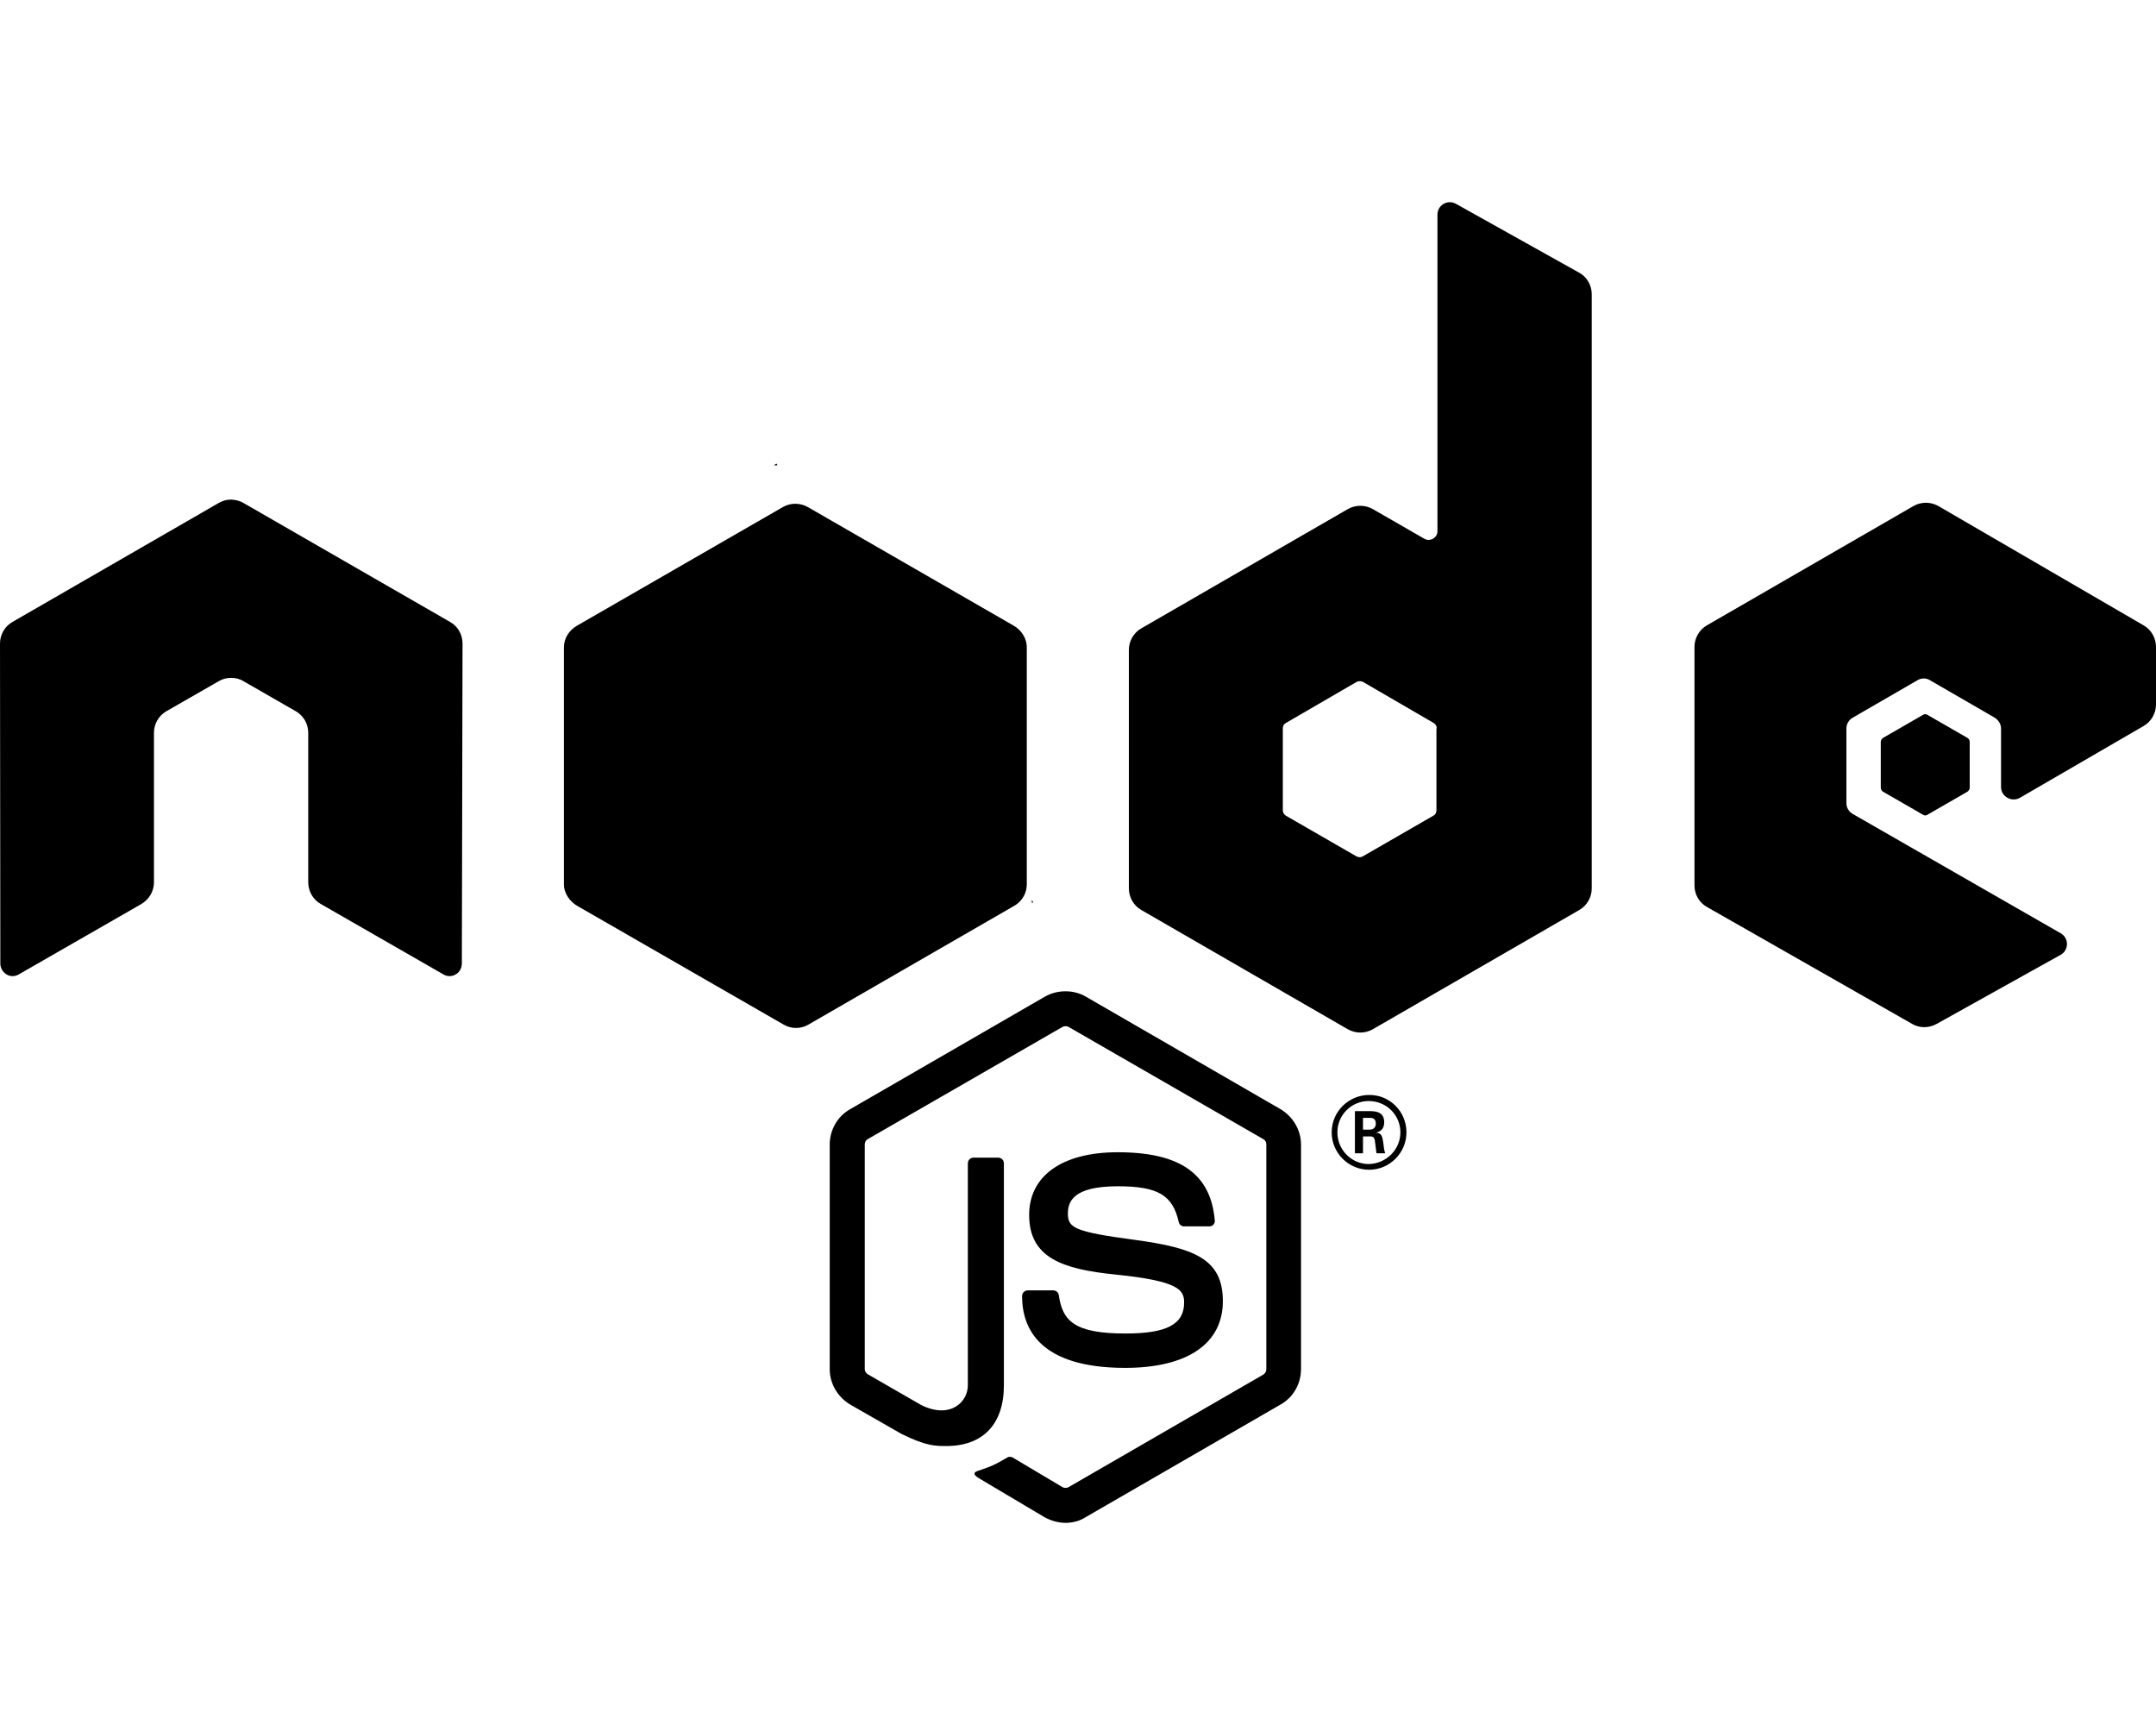
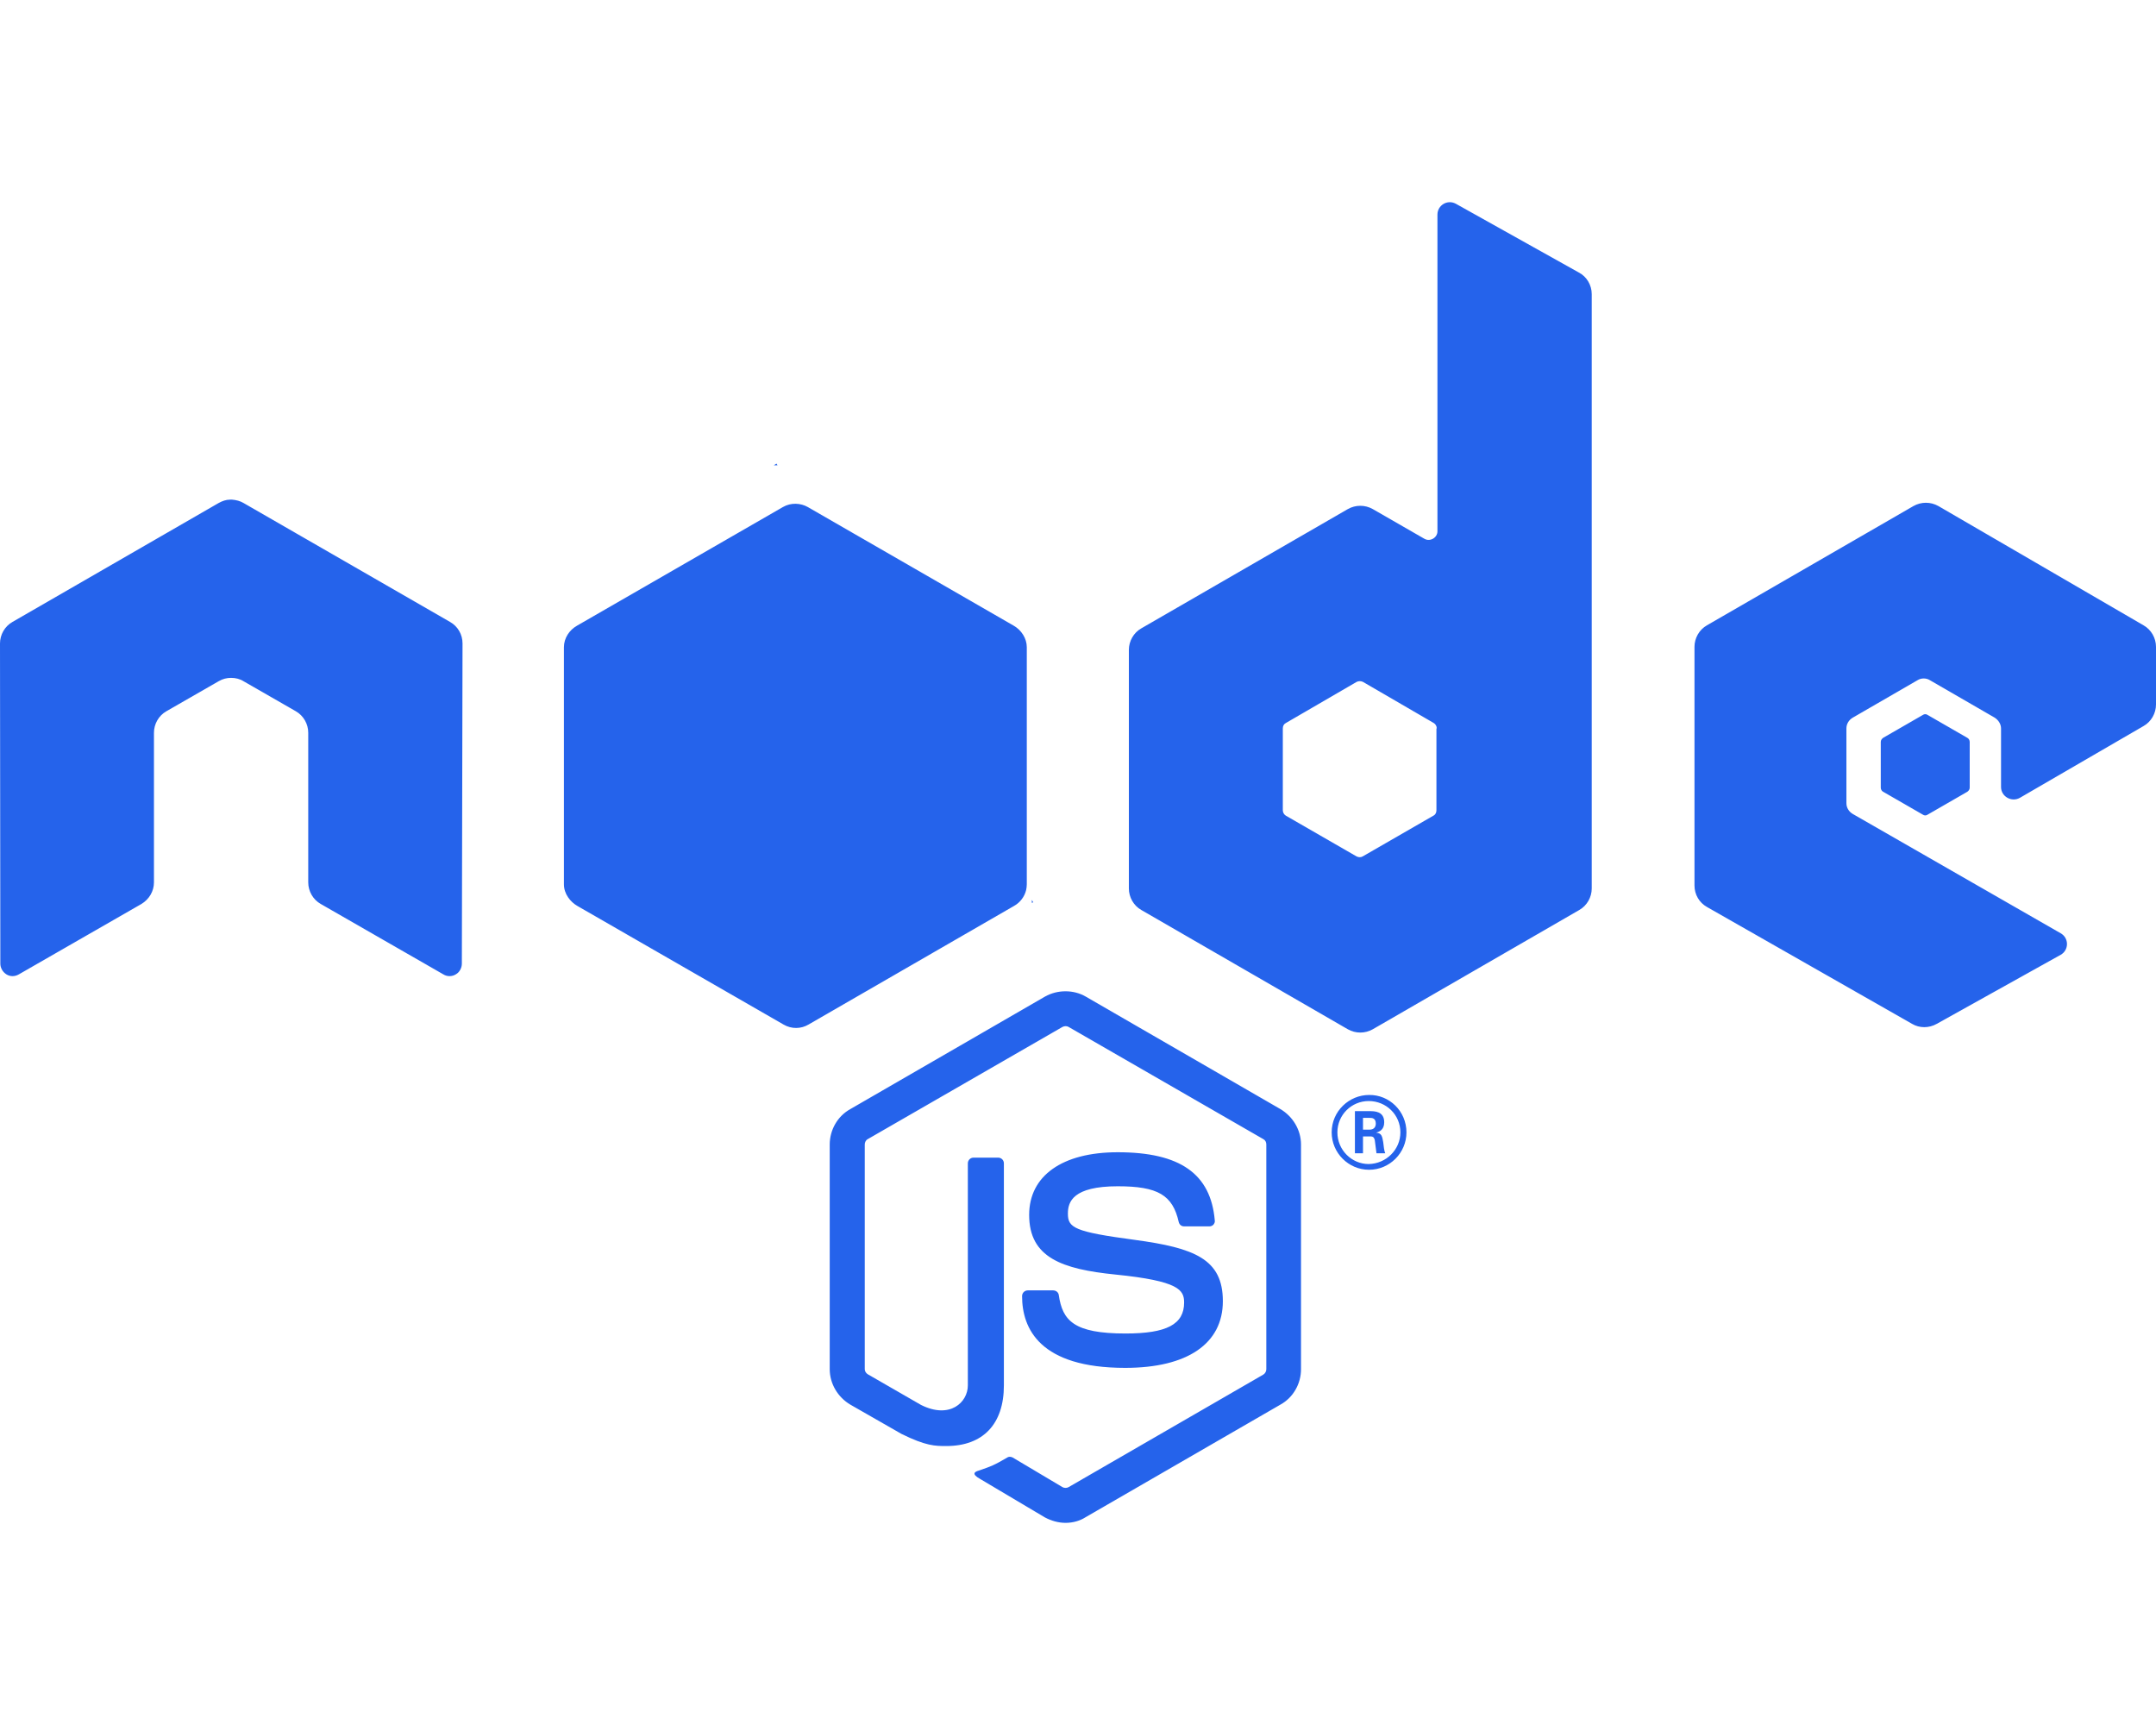
- <svg xmlns="http://www.w3.org/2000/svg" viewBox="0 0 640 512">
+ <svg xmlns="http://www.w3.org/2000/svg" viewBox="0 0 640 512" fill="#2563eb">
  <path d="M316.3 452c-2.1 0-4.2-.6-6.1-1.6L291 439c-2.9-1.6-1.5-2.2-.5-2.5 3.8-1.3 4.6-1.6 8.7-4 .4-.2 1-.1 1.4.1l14.8 8.8c.5.3 1.3.3 1.8 0L375 408c.5-.3.9-.9.9-1.6v-66.7c0-.7-.3-1.3-.9-1.6l-57.8-33.3c-.5-.3-1.2-.3-1.8 0l-57.8 33.3c-.6.3-.9 1-.9 1.6v66.7c0 .6.4 1.2.9 1.5l15.8 9.1c8.6 4.3 13.9-.8 13.9-5.8v-65.9c0-.9.7-1.7 1.7-1.7h7.3c.9 0 1.7.7 1.7 1.7v65.9c0 11.5-6.2 18-17.1 18-3.3 0-6 0-13.3-3.6l-15.2-8.7c-3.7-2.2-6.1-6.2-6.1-10.5v-66.7c0-4.3 2.3-8.4 6.1-10.5l57.8-33.4c3.7-2.1 8.5-2.1 12.1 0l57.8 33.4c3.7 2.2 6.1 6.2 6.1 10.5v66.7c0 4.3-2.3 8.4-6.1 10.5l-57.8 33.4c-1.7 1.1-3.8 1.7-6 1.7zm46.7-65.8c0-12.5-8.4-15.8-26.2-18.2-18-2.4-19.8-3.6-19.8-7.8 0-3.5 1.5-8.1 14.8-8.1 11.9 0 16.3 2.6 18.1 10.6.2.8.8 1.3 1.6 1.3h7.5c.5 0 .9-.2 1.2-.5.3-.4.5-.8.4-1.3-1.2-13.8-10.3-20.2-28.8-20.2-16.5 0-26.3 7-26.3 18.6 0 12.7 9.8 16.1 25.6 17.7 18.9 1.9 20.4 4.6 20.4 8.3 0 6.5-5.2 9.2-17.4 9.2-15.3 0-18.7-3.8-19.8-11.4-.1-.8-.8-1.4-1.7-1.4h-7.5c-.9 0-1.7.7-1.7 1.7 0 9.7 5.3 21.3 30.6 21.3 18.5 0 29-7.2 29-19.8zm54.5-50.1c0 6.1-5 11.1-11.1 11.1s-11.1-5-11.1-11.1c0-6.3 5.2-11.1 11.1-11.1 6-.1 11.1 4.8 11.1 11.1zm-1.8 0c0-5.2-4.2-9.3-9.4-9.3-5.1 0-9.3 4.1-9.3 9.3 0 5.2 4.2 9.4 9.3 9.4 5.2-.1 9.4-4.3 9.4-9.4zm-4.5 6.2h-2.6c-.1-.6-.5-3.8-.5-3.9-.2-.7-.4-1.1-1.3-1.1h-2.2v5h-2.4v-12.5h4.3c1.5 0 4.4 0 4.4 3.3 0 2.3-1.5 2.8-2.4 3.1 1.7.1 1.8 1.2 2.1 2.8.1 1 .3 2.7.6 3.3zm-2.8-8.8c0-1.7-1.2-1.7-1.8-1.7h-2v3.5h1.9c1.6 0 1.9-1.1 1.9-1.8zM137.3 191c0-2.7-1.4-5.1-3.7-6.4l-61.3-35.3c-1-.6-2.2-.9-3.4-1h-.6c-1.2 0-2.3.4-3.4 1L3.7 184.6C1.4 185.9 0 188.4 0 191l.1 95c0 1.3.7 2.5 1.8 3.2 1.1.7 2.5.7 3.7 0L42 268.3c2.3-1.4 3.7-3.8 3.7-6.4v-44.4c0-2.6 1.4-5.1 3.7-6.4l15.5-8.9c1.2-.7 2.4-1 3.7-1 1.3 0 2.6.3 3.7 1l15.5 8.9c2.3 1.3 3.7 3.8 3.7 6.4v44.4c0 2.6 1.4 5.1 3.7 6.4l36.4 20.9c1.1.7 2.6.7 3.7 0 1.1-.6 1.8-1.9 1.8-3.2l.2-95zM472.5 87.3v176.4c0 2.6-1.4 5.1-3.7 6.4l-61.3 35.4c-2.3 1.3-5.1 1.3-7.4 0l-61.3-35.4c-2.3-1.3-3.7-3.8-3.7-6.4v-70.8c0-2.6 1.4-5.1 3.7-6.4l61.3-35.4c2.3-1.3 5.1-1.3 7.4 0l15.3 8.8c1.7 1 3.9-.3 3.9-2.2v-94c0-2.8 3-4.6 5.5-3.2l36.5 20.4c2.3 1.2 3.8 3.7 3.8 6.4zm-46 128.9c0-.7-.4-1.3-.9-1.6l-21-12.2c-.6-.3-1.3-.3-1.9 0l-21 12.2c-.6.3-.9.9-.9 1.6v24.3c0 .7.4 1.3.9 1.6l21 12.1c.6.3 1.3.3 1.8 0l21-12.1c.6-.3.9-.9.9-1.6v-24.3zm209.8-.7c2.3-1.3 3.7-3.8 3.7-6.4V192c0-2.6-1.4-5.1-3.7-6.4l-60.9-35.4c-2.3-1.3-5.1-1.3-7.4 0l-61.3 35.4c-2.3 1.3-3.7 3.8-3.7 6.4v70.8c0 2.7 1.4 5.1 3.7 6.4l60.9 34.7c2.2 1.3 5 1.3 7.3 0l36.8-20.5c2.5-1.4 2.5-5 0-6.4L550 241.6c-1.2-.7-1.9-1.9-1.9-3.2v-22.2c0-1.3.7-2.5 1.9-3.2l19.2-11.1c1.1-.7 2.6-.7 3.7 0l19.2 11.1c1.1.7 1.9 1.9 1.9 3.2v17.4c0 2.8 3.1 4.6 5.6 3.2l36.7-21.3zM559 219c-.4.3-.7.7-.7 1.2v13.6c0 .5.3 1 .7 1.2l11.8 6.8c.4.3 1 .3 1.4 0L584 235c.4-.3.7-.7.7-1.2v-13.6c0-.5-.3-1-.7-1.2l-11.8-6.8c-.4-.3-1-.3-1.4 0L559 219zm-254.2 43.5v-70.4c0-2.6-1.6-5.1-3.9-6.4l-61.1-35.2c-2.1-1.2-5-1.4-7.4 0l-61.1 35.2c-2.3 1.3-3.9 3.7-3.9 6.4v70.4c0 2.8 1.9 5.2 4 6.4l61.2 35.2c2.4 1.4 5.2 1.3 7.4 0l61-35.2c1.8-1 3.1-2.7 3.6-4.7.1-.5.2-1.1.2-1.7zm-74.3-124.9l-.8.5h1.1l-.3-.5zm76.2 130.2l-.4-.7v.9l.4-.2z" />
</svg>
